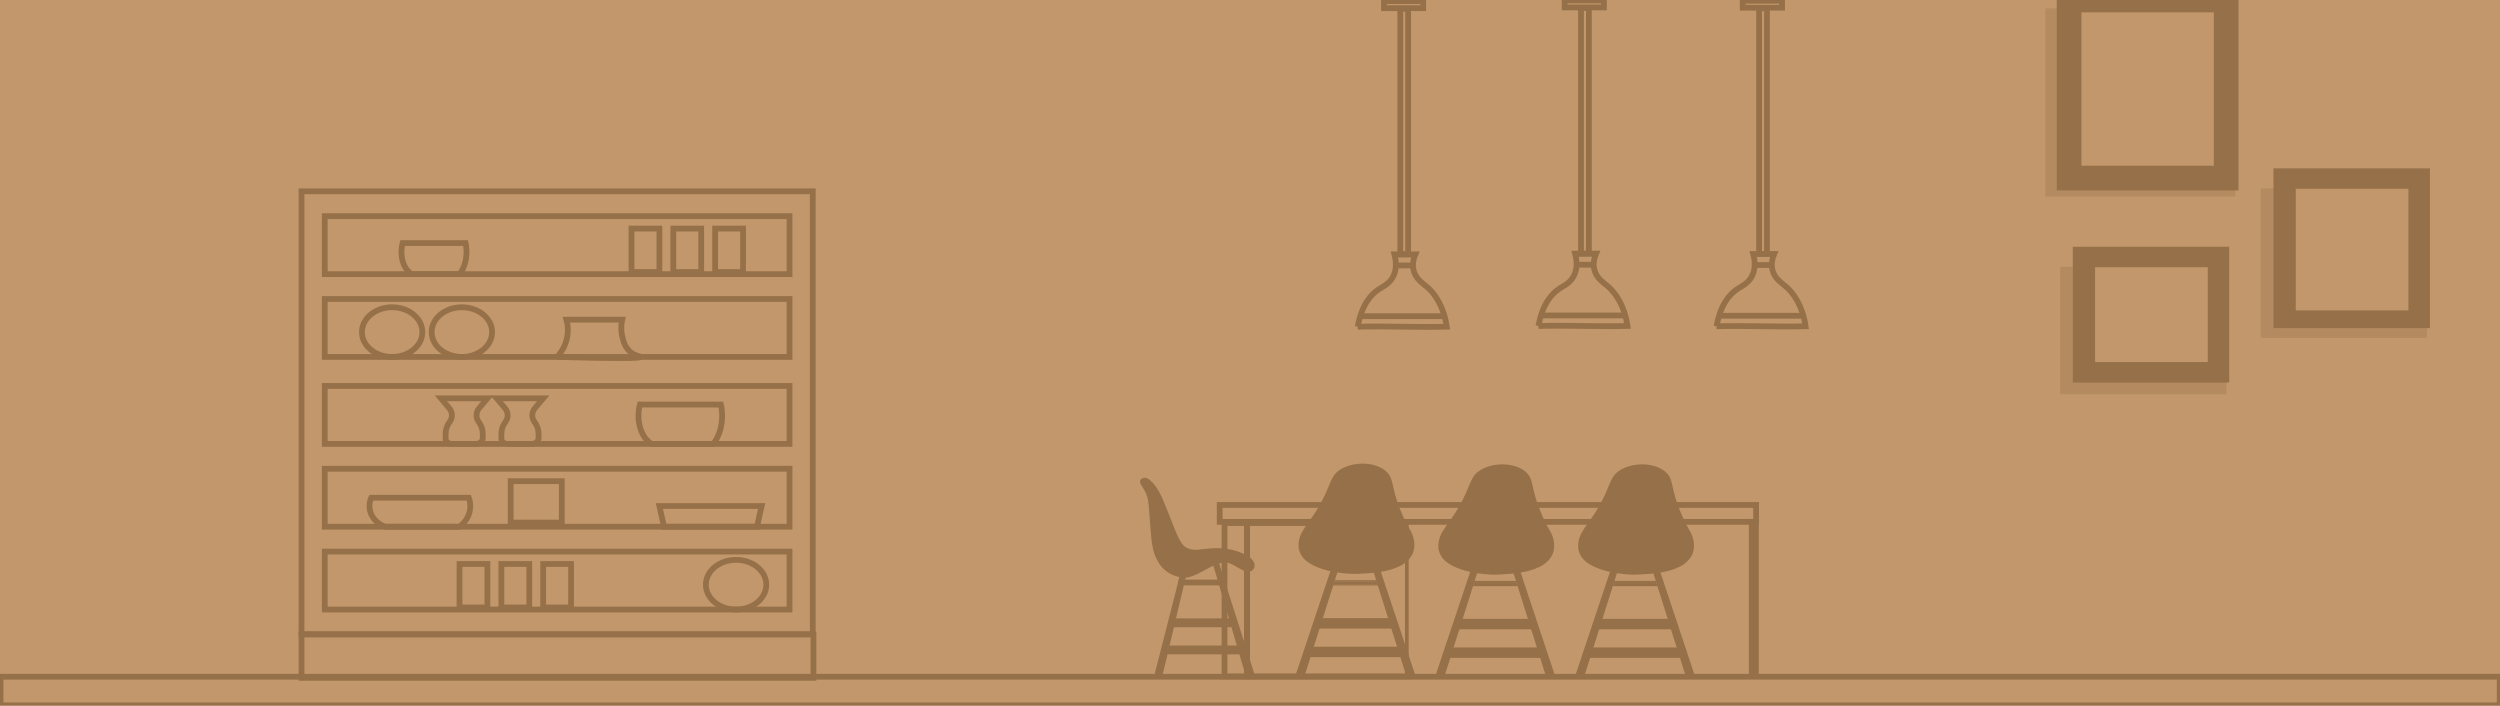
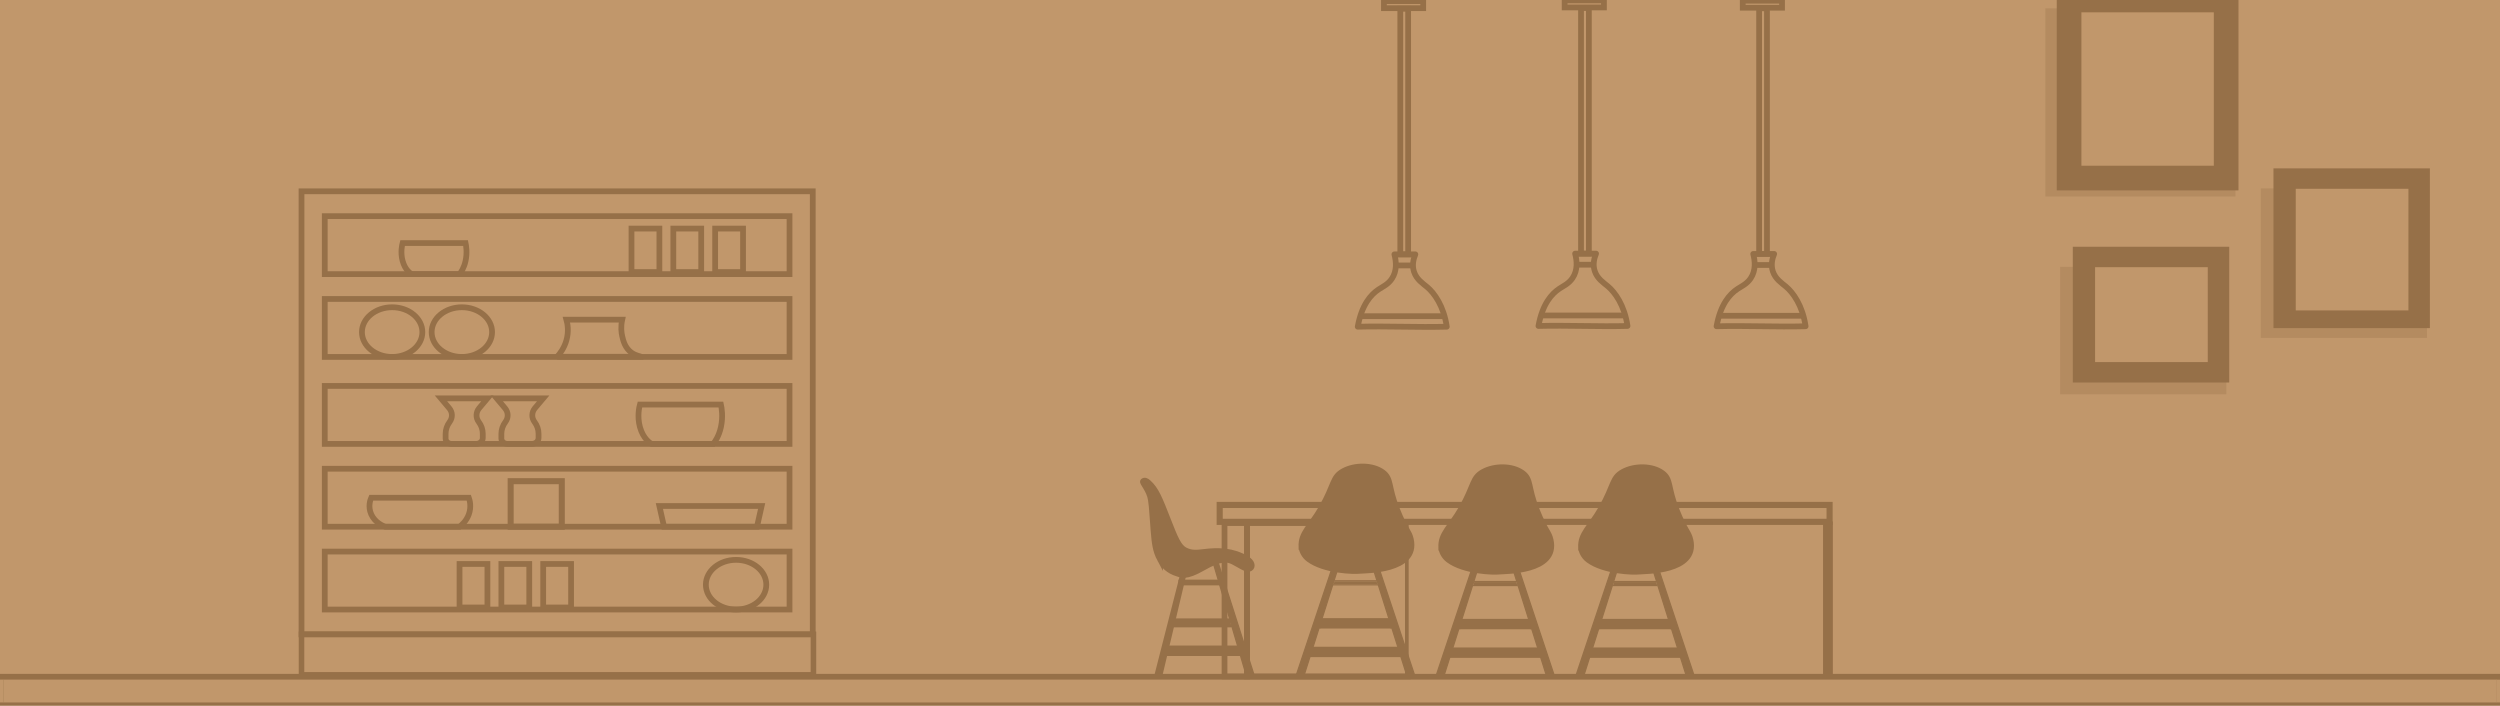
- <svg xmlns="http://www.w3.org/2000/svg" width="3040" height="858" viewBox="0 0 3040 858" fill="none">
-   <g clip-path="url(#clip0_499_16164)">
-     <rect width="3040" height="858" fill="#C1976B" />
-     <path d="M1711.97 636.043H1516.39V822.504H1711.97V636.043Z" stroke="#967048" stroke-width="7" stroke-miterlimit="10" />
-     <path d="M2131.14 635.303H1712.95V822.504H2131.14V635.303Z" fill="#C1976B" />
-     <path d="M1516.39 636.043H1489.01V822.504H1516.39V636.043Z" stroke="#967048" stroke-width="7" stroke-miterlimit="10" />
-     <path d="M1483.14 614.018V634.572H2135.41V614.018H1483.14Z" stroke="#967048" stroke-width="7" stroke-miterlimit="10" />
-     <path d="M2130.15 821.613H2135.15V634.51H2130.15V821.613Z" stroke="#967048" stroke-width="7" stroke-miterlimit="10" />
-     <path d="M1922.6 665.944C1921.59 649.176 1933.79 641.211 1946.49 619.124C1963.21 590.042 1959.78 581.222 1973.56 573.72C1987.57 566.093 2008.97 566.138 2021.33 575.137C2032.36 583.173 2027.49 592.003 2038.85 620.54C2049.18 646.485 2053.3 646.583 2055.57 656.722C2064.33 695.738 1999.04 694.321 1993.47 695.034C1986.61 695.907 1950.47 695.034 1931.37 680.85C1925.5 676.493 1922.85 669.944 1922.61 665.953L1922.6 665.944Z" fill="#967048" stroke="#967048" stroke-width="7" stroke-miterlimit="10" />
-     <path d="M1959.43 692.904L1916.23 822.014H1925.79L1966.44 693.492L1959.43 692.904Z" fill="#967048" />
-     <path d="M1959.32 692.182L1958.86 692.146L1915.17 822.718H1926.38L1934.46 797.191L1936.7 790.09L1945.68 761.713L1947.48 756.038L1961.17 712.763L1961.61 711.347L1962.74 707.801L1963.18 706.384L1967.2 693.688L1967.22 693.617L1967.46 692.868L1959.32 692.182ZM1917.29 821.31L1960 693.661L1965.42 694.116L1925.19 821.31H1917.29Z" fill="#967048" />
-     <path d="M2017.2 692.904L2060.4 822.727H2050.84L2010.19 693.492L2017.2 692.904Z" fill="#967048" />
-     <path d="M2018.01 692.859L2017.96 692.708L2017.77 692.146L2009.16 692.868L2009.51 693.982L2013.41 706.384L2013.86 707.801L2014.97 711.347L2015.42 712.763L2029.04 756.038L2030.82 761.713L2041.99 797.191L2050.08 822.914L2050.24 823.43H2061.46L2018.01 692.859ZM2016.62 693.661L2059.33 822.023H2051.44L2011.2 694.116L2016.62 693.661Z" fill="#967048" />
-     <path d="M2014.96 706.385H1962.41V707.801H2014.96V706.385Z" fill="#967048" />
-     <path d="M2030.09 756.039H2029.86H2029.04" stroke="#967048" stroke-width="7" stroke-miterlimit="10" />
-     <path d="M1947.48 756.039H1946.65H1946.49" stroke="#967048" stroke-width="7" stroke-miterlimit="10" />
-     <path d="M2014.97 711.347H1961.61L1962.74 707.801H2013.86L2014.97 711.347Z" fill="#967048" />
-     <path d="M2015.76 711.348H1960.82V712.764H2015.76V711.348Z" fill="#967048" />
-     <path d="M2030.82 761.715H1945.68L1947.48 756.039H2029.04L2030.82 761.715Z" fill="#967048" stroke="#967048" stroke-width="7" stroke-miterlimit="10" />
-     <path d="M2042.14 796.461H1935.14L1937.4 790.785H2039.91L2042.14 796.461Z" fill="#967048" stroke="#967048" stroke-width="7" stroke-miterlimit="10" />
-     <path d="M2031.68 761.713H2031.64H2030.82" stroke="#967048" stroke-width="7" stroke-miterlimit="10" />
-     <path d="M1945.68 761.713H1944.89" stroke="#967048" stroke-width="7" stroke-miterlimit="10" />
-     <path d="M1752.6 665.944C1751.59 649.176 1763.79 641.211 1776.49 619.124C1793.21 590.042 1789.78 581.222 1803.56 573.72C1817.57 566.093 1838.97 566.138 1851.33 575.137C1862.36 583.173 1857.49 592.003 1868.85 620.54C1879.18 646.485 1883.3 646.583 1885.57 656.722C1894.33 695.738 1829.04 694.321 1823.47 695.034C1816.61 695.907 1780.47 695.034 1761.37 680.85C1755.5 676.493 1752.85 669.944 1752.61 665.953L1752.6 665.944Z" fill="#967048" stroke="#967048" stroke-width="7" stroke-miterlimit="10" />
-     <path d="M1789.43 692.904L1746.23 822.014H1755.79L1796.44 693.492L1789.43 692.904Z" fill="#967048" />
-     <path d="M1789.32 692.182L1788.86 692.146L1745.17 822.718H1756.38L1764.46 797.191L1766.7 790.09L1775.68 761.713L1777.48 756.038L1791.17 712.763L1791.61 711.347L1792.74 707.801L1793.18 706.384L1797.2 693.688L1797.22 693.617L1797.46 692.868L1789.32 692.182ZM1747.29 821.31L1790 693.661L1795.42 694.116L1755.19 821.31H1747.29Z" fill="#967048" />
-     <path d="M1847.2 692.904L1890.4 822.727H1880.84L1840.19 693.492L1847.2 692.904Z" fill="#967048" />
-     <path d="M1848.01 692.859L1847.96 692.708L1847.77 692.146L1839.16 692.868L1839.51 693.982L1843.41 706.384L1843.86 707.801L1844.97 711.347L1845.42 712.763L1859.04 756.038L1860.82 761.713L1871.99 797.191L1880.08 822.914L1880.24 823.43H1891.46L1848.01 692.859ZM1846.62 693.661L1889.33 822.023H1881.44L1841.2 694.116L1846.62 693.661Z" fill="#967048" />
-     <path d="M1844.96 706.385H1792.41V707.801H1844.96V706.385Z" fill="#967048" />
-     <path d="M1860.09 756.039H1859.86H1859.04" stroke="#967048" stroke-width="7" stroke-miterlimit="10" />
-     <path d="M1777.48 756.039H1776.65H1776.49" stroke="#967048" stroke-width="7" stroke-miterlimit="10" />
-     <path d="M1844.97 711.347H1791.61L1792.74 707.801H1843.86L1844.97 711.347Z" fill="#967048" />
-     <path d="M1845.76 711.348H1790.82V712.764H1845.76V711.348Z" fill="#967048" />
-     <path d="M1860.82 761.715H1775.68L1777.48 756.039H1859.04L1860.82 761.715Z" fill="#967048" stroke="#967048" stroke-width="7" stroke-miterlimit="10" />
-     <path d="M1872.14 796.461H1765.14L1767.4 790.785H1869.91L1872.14 796.461Z" fill="#967048" stroke="#967048" stroke-width="7" stroke-miterlimit="10" />
-     <path d="M1861.68 761.713H1861.64H1860.82" stroke="#967048" stroke-width="7" stroke-miterlimit="10" />
-     <path d="M1775.68 761.713H1774.89" stroke="#967048" stroke-width="7" stroke-miterlimit="10" />
-     <path d="M1582.6 665.053C1581.59 648.285 1593.79 640.32 1606.49 618.233C1623.21 589.152 1619.78 580.331 1633.56 572.829C1647.57 565.203 1668.97 565.247 1681.33 574.246C1692.36 582.282 1687.49 591.112 1698.85 619.65C1709.18 645.594 1713.3 645.692 1715.57 655.832C1724.33 694.847 1659.04 693.43 1653.47 694.143C1646.61 695.016 1610.47 694.143 1591.37 679.959C1585.5 675.602 1582.85 669.054 1582.61 665.062L1582.6 665.053Z" fill="#967048" stroke="#967048" stroke-width="7" stroke-miterlimit="10" />
-     <path d="M1619.43 692.014L1576.23 821.123H1585.79L1626.44 692.602L1619.43 692.014Z" fill="#967048" />
-     <path d="M1619.32 691.292L1618.86 691.256L1575.17 821.827H1586.38L1594.46 796.301L1596.7 789.2L1605.68 760.822L1607.48 755.147L1621.17 711.873L1621.61 710.456L1622.74 706.91L1623.18 705.494L1627.2 692.797L1627.22 692.726L1627.46 691.978L1619.32 691.292ZM1577.29 820.419L1620 692.771L1625.42 693.225L1585.19 820.419H1577.29Z" fill="#967048" />
-     <path d="M1677.2 692.014L1720.4 821.836H1710.84L1670.19 692.602L1677.2 692.014Z" fill="#967048" />
-     <path d="M1678.01 691.969L1677.96 691.817L1677.77 691.256L1669.16 691.978L1669.51 693.091L1673.41 705.494L1673.86 706.91L1674.97 710.456L1675.42 711.873L1689.04 755.147L1690.82 760.822L1701.99 796.301L1710.08 822.023L1710.24 822.54H1721.46L1678.01 691.969ZM1676.62 692.771L1719.33 821.132H1711.44L1671.2 693.225L1676.62 692.771Z" fill="#967048" />
-     <path d="M1674.96 705.494H1622.41V706.911H1674.96V705.494Z" fill="#967048" />
-     <path d="M1690.09 755.148H1689.86H1689.04" stroke="#967048" stroke-width="7" stroke-miterlimit="10" />
-     <path d="M1436.92 691.043L1402.94 824.046L1413.1 823.303L1444.42 691.089L1436.92 691.043Z" fill="#967048" />
-     <path d="M1607.48 755.148H1606.65H1606.49" stroke="#967048" stroke-width="7" stroke-miterlimit="10" />
-     <path d="M1674.97 710.456H1621.61L1622.74 706.91H1673.86L1674.97 710.456Z" fill="#967048" />
-     <path d="M1675.76 710.457H1620.82V711.874H1675.76V710.457Z" fill="#967048" />
-     <path d="M1690.82 760.824H1605.68L1607.48 755.148H1689.04L1690.82 760.824Z" fill="#967048" stroke="#967048" stroke-width="7" stroke-miterlimit="10" />
-     <path d="M1702.14 795.57H1595.14L1597.4 789.895H1699.91L1702.14 795.57Z" fill="#967048" stroke="#967048" stroke-width="7" stroke-miterlimit="10" />
-     <path d="M1691.68 760.822H1691.64H1690.82" stroke="#967048" stroke-width="7" stroke-miterlimit="10" />
-     <path d="M1605.68 760.822H1604.89" stroke="#967048" stroke-width="7" stroke-miterlimit="10" />
-     <path d="M3039.64 822.904H0.64V857.696H3039.64V822.904Z" stroke="#967048" stroke-width="7" stroke-miterlimit="10" />
-     <path d="M1712.31 10.637H1702.76V309.297H1712.31V10.637Z" stroke="#967048" stroke-width="7" stroke-miterlimit="10" />
-     <path d="M1651.01 397.264C1655.9 370.41 1667.04 358.115 1676.49 351.86C1681.68 348.43 1687.81 345.855 1692.41 339.093C1699.12 329.221 1697.75 317.522 1695.59 309.299H1721.07C1718.88 314.582 1716.76 322.405 1719.48 330.584C1722.58 339.895 1730.32 344.777 1735.4 349.027C1744.05 356.262 1755.6 372.094 1759.29 397.264C1723.73 398.208 1686.57 396.319 1651 397.264H1651.01Z" stroke="#967048" stroke-width="7" stroke-miterlimit="10" />
-     <path d="M1654.2 384.496H1756.11" stroke="#967048" stroke-width="7" stroke-miterlimit="10" />
-     <path d="M1697.99 322.779H1718.69" stroke="#967048" stroke-width="7" stroke-miterlimit="10" />
-     <path d="M1730.63 1.416H1682.86V9.925H1730.63V1.416Z" stroke="#967048" stroke-width="7" stroke-miterlimit="10" />
-     <path d="M1932.07 9.746H1922.52V308.407H1932.07V9.746Z" stroke="#967048" stroke-width="7" stroke-miterlimit="10" />
-     <path d="M1870.77 396.373C1875.66 369.52 1886.8 357.224 1896.25 350.97C1901.44 347.539 1907.57 344.965 1912.17 338.202C1918.88 328.33 1917.51 316.632 1915.35 308.408H1940.83C1938.64 313.692 1936.52 321.514 1939.24 329.693C1942.34 339.004 1950.08 343.886 1955.16 348.136C1963.81 355.371 1975.36 371.203 1979.05 396.373C1943.49 397.318 1906.33 395.429 1870.76 396.373H1870.77Z" stroke="#967048" stroke-width="7" stroke-miterlimit="10" />
-     <path d="M1873.95 383.605H1975.87" stroke="#967048" stroke-width="7" stroke-miterlimit="10" />
-     <path d="M1917.74 321.889H1938.44" stroke="#967048" stroke-width="7" stroke-miterlimit="10" />
-     <path d="M1950.38 0.525H1902.61V9.034H1950.38V0.525Z" stroke="#967048" stroke-width="7" stroke-miterlimit="10" />
-     <path d="M2148.64 10.111H2139.09V308.772H2148.64V10.111Z" stroke="#967048" stroke-width="7" stroke-miterlimit="10" />
-     <path d="M2087.34 396.738C2092.23 369.885 2103.37 357.589 2112.82 351.335C2118.01 347.905 2124.14 345.33 2128.74 338.567C2135.45 328.695 2134.08 316.997 2131.92 308.773H2157.4C2155.21 314.057 2153.09 321.88 2155.81 330.059C2158.91 339.369 2166.65 344.252 2171.73 348.502C2180.38 355.736 2191.93 371.569 2195.62 396.738C2160.06 397.683 2122.9 395.794 2087.33 396.738H2087.34Z" stroke="#967048" stroke-width="7" stroke-miterlimit="10" />
-     <path d="M2090.52 383.971H2192.44" stroke="#967048" stroke-width="7" stroke-miterlimit="10" />
-     <path d="M2134.31 322.254H2155.01" stroke="#967048" stroke-width="7" stroke-miterlimit="10" />
-     <path d="M2166.95 0.891H2119.18V9.399H2166.95V0.891Z" stroke="#967048" stroke-width="7" stroke-miterlimit="10" />
-     <path d="M1480.7 682.443L1525.34 822.191H1515.79L1475.13 683.78L1480.7 682.443Z" fill="#967048" />
-     <path d="M1481.49 682.248L1481.27 681.553L1474.13 683.263L1495.14 754.808L1495.56 756.225L1496.81 760.483L1497.23 761.9L1505.1 788.7L1505.6 790.429L1507.18 795.792L1507.69 797.53L1515.15 822.931H1526.42L1481.49 682.248ZM1480.13 683.335L1524.25 821.47H1516.42L1476.13 684.297L1480.13 683.335Z" fill="#967048" />
-     <path d="M1496.63 754.809H1424.97V756.225H1496.63V754.809Z" fill="#967048" />
-     <path d="M1511 795.633H1418L1418.92 784.941H1509.32L1511 795.633Z" fill="#967048" />
-     <path d="M1433 708.318H1458.48H1483.96" stroke="#967048" stroke-width="7" stroke-miterlimit="10" />
-     <path d="M1497 762.668H1425L1425.69 751.977H1495.74L1497 762.668Z" fill="#967048" />
-     <path d="M1498.22 759.203H1424.97V761.903H1498.22V759.203Z" fill="#967048" />
-     <path d="M1410.64 680.315C1404.85 669.508 1403.97 660.188 1402.68 644.846C1400.65 620.718 1401.09 619.311 1399.5 607.96C1397.78 595.682 1388.35 586.675 1389.95 585.258C1391.7 583.699 1393.86 584.483 1396.32 586.675C1405.87 595.183 1410.17 606.454 1420.21 632.078C1428.78 653.942 1433.06 664.875 1440.91 668.964C1456.14 676.894 1467.98 666.131 1496.64 671.797C1499.86 672.439 1521.67 678.417 1522.12 687.407C1522.23 689.652 1521.02 691.033 1518.94 691.666C1515.34 692.762 1506.38 686.454 1499.83 683.157C1491.92 679.175 1483.44 678.622 1463.2 690.249C1441.13 702.937 1436.28 698.838 1431.35 697.341C1421.24 694.277 1414.65 687.781 1410.65 680.315H1410.64Z" fill="#967048" stroke="#967048" stroke-width="7" stroke-miterlimit="10" />
-     <path d="M989.14 771.273H366.64V824.286H989.14V771.273Z" stroke="#967048" stroke-width="7" stroke-miterlimit="10" />
-     <path d="M988.31 232.631H366.64V771.416H988.31V232.631Z" stroke="#967048" stroke-width="7" stroke-miterlimit="10" />
-     <path d="M960.06 262.844H394.9V333.337H960.06V262.844Z" stroke="#967048" stroke-width="7" stroke-miterlimit="10" />
-     <path d="M960.06 363.549H394.9V434.042H960.06V363.549Z" stroke="#967048" stroke-width="7" stroke-miterlimit="10" />
-     <path d="M960.06 469.289H394.9V539.782H960.06V469.289Z" stroke="#967048" stroke-width="7" stroke-miterlimit="10" />
-     <path d="M960.06 569.994H394.9V640.487H960.06V569.994Z" stroke="#967048" stroke-width="7" stroke-miterlimit="10" />
-     <path d="M960.06 670.701H394.9V741.194H960.06V670.701Z" stroke="#967048" stroke-width="7" stroke-miterlimit="10" />
-     <path d="M468.37 640.497C466.55 639.837 456.14 635.917 451.42 625.395C447.05 615.656 450.6 607.094 451.42 605.25H570.1C571.1 608.065 573.47 616.013 570.1 625.395C567.15 633.609 561.39 638.536 558.8 640.497H468.37Z" stroke="#967048" stroke-width="7" stroke-miterlimit="10" />
-     <path d="M792.23 539.783C790.72 538.892 782.08 533.564 778.16 519.282C774.53 506.069 777.48 494.442 778.16 491.947H876.66C877.49 495.77 879.45 506.55 876.66 519.282C874.21 530.428 869.43 537.11 867.28 539.783H792.23Z" stroke="#967048" stroke-width="7" stroke-miterlimit="10" />
-     <path d="M500.48 333.336C499.3 332.633 492.59 328.427 489.54 317.148C486.72 306.714 489.01 297.537 489.54 295.568H566.15C566.8 298.589 568.32 307.097 566.15 317.148C564.25 325.95 560.52 331.225 558.85 333.336H500.48Z" stroke="#967048" stroke-width="7" stroke-miterlimit="10" />
-     <path d="M677.48 434.042C680.74 430.46 686.04 423.662 688.78 413.897C691.93 402.671 690.06 393.325 688.78 388.719H756.6C754.64 397.566 755.64 404.676 756.6 408.863C757.86 414.334 759.91 423.244 767.9 429.008C773.71 433.196 779.26 433.267 779.2 434.042C779.09 435.619 756.41 436.287 677.47 434.042H677.48Z" stroke="#967048" stroke-width="7" stroke-miterlimit="10" />
-     <path d="M801.82 277.945H767.91V330.815H801.82V277.945Z" stroke="#967048" stroke-width="7" stroke-miterlimit="10" />
-     <path d="M852.68 277.945H818.77V330.815H852.68V277.945Z" stroke="#967048" stroke-width="7" stroke-miterlimit="10" />
-     <path d="M903.54 277.945H869.63V330.815H903.54V277.945Z" stroke="#967048" stroke-width="7" stroke-miterlimit="10" />
-     <path d="M592.71 685.812H558.8V738.682H592.71V685.812Z" stroke="#967048" stroke-width="7" stroke-miterlimit="10" />
-     <path d="M643.57 685.812H609.66V738.682H643.57V685.812Z" stroke="#967048" stroke-width="7" stroke-miterlimit="10" />
-     <path d="M694.43 685.812H660.52V738.682H694.43V685.812Z" stroke="#967048" stroke-width="7" stroke-miterlimit="10" />
-     <path d="M683.13 585.105H620.96V635.463H683.13V585.105Z" stroke="#967048" stroke-width="7" stroke-miterlimit="10" />
-     <path d="M807.47 640.497L801.81 615.318H926.15L920.5 640.497H807.47Z" stroke="#967048" stroke-width="7" stroke-miterlimit="10" />
-     <path d="M541.84 533.198V527.585C541.84 522.399 543.56 517.339 546.79 513.026C550.6 507.939 550.39 501.257 546.27 496.365L536.19 484.391H592.71L582.76 496.205C578.56 501.194 578.35 508.001 582.23 513.187C585.38 517.392 587.05 522.328 587.05 527.389V532.574C587.05 536.557 583.43 539.782 578.96 539.782H549.23C545.15 539.782 541.84 536.833 541.84 533.198Z" stroke="#967048" stroke-width="7" stroke-miterlimit="10" />
-     <path d="M609.66 533.198V527.585C609.66 522.399 611.38 517.339 614.61 513.026C618.42 507.939 618.21 501.257 614.09 496.365L604.01 484.391H660.53L650.58 496.205C646.38 501.194 646.17 508.001 650.05 513.187C653.2 517.392 654.87 522.328 654.87 527.389V532.574C654.87 536.557 651.25 539.782 646.78 539.782H617.05C612.97 539.782 609.66 536.833 609.66 533.198Z" stroke="#967048" stroke-width="7" stroke-miterlimit="10" />
-     <path d="M476.85 434.042C497.141 434.042 513.59 420.516 513.59 403.83C513.59 387.144 497.141 373.617 476.85 373.617C456.559 373.617 440.11 387.144 440.11 403.83C440.11 420.516 456.559 434.042 476.85 434.042Z" stroke="#967048" stroke-width="7" stroke-miterlimit="10" />
-     <path d="M561.62 434.042C581.911 434.042 598.36 420.516 598.36 403.83C598.36 387.144 581.911 373.617 561.62 373.617C541.329 373.617 524.88 387.144 524.88 403.83C524.88 420.516 541.329 434.042 561.62 434.042Z" stroke="#967048" stroke-width="7" stroke-miterlimit="10" />
-     <path d="M895.07 741.203C915.361 741.203 931.81 727.676 931.81 710.99C931.81 694.304 915.361 680.777 895.07 680.777C874.779 680.777 858.33 694.304 858.33 710.99C858.33 727.676 874.779 741.203 895.07 741.203Z" stroke="#967048" stroke-width="7" stroke-miterlimit="10" />
-     <path opacity="0.32" d="M2951.25 229.121H2749.14V410.878H2951.25V229.121Z" fill="#967048" />
-     <path d="M2951.25 208.229H2768.03V395.483H2951.25V208.229Z" fill="#967048" stroke="#967048" stroke-width="7" stroke-miterlimit="10" />
-     <path d="M2928.64 229.566H2791.64V377.467H2928.64V229.566Z" fill="#C1976B" />
-     <path opacity="0.32" d="M2707.25 324.455H2505.14V479.483H2707.25V324.455Z" fill="#967048" />
-     <path d="M2707.25 303.561H2524.03V461.654H2707.25V303.561Z" fill="#967048" stroke="#967048" stroke-width="7" stroke-miterlimit="10" />
-     <path d="M2684.64 324.9H2547.64V440.28H2684.64V324.9Z" fill="#C1976B" />
-     <path opacity="0.32" d="M2718.25 10.148H2487.14V238.922H2718.25V10.148Z" fill="#967048" />
-     <path d="M2707 0H2516V216.505H2707V0Z" fill="#C1976B" stroke="#967048" stroke-width="30" stroke-miterlimit="10" />
-   </g>
+ <svg xmlns="http://www.w3.org/2000/svg" id="Livello_2" data-name="Livello 2" width="3040" height="858" viewBox="0 0 3040 858">
  <defs>
-     <clipPath id="clip0_499_16164">
-       <rect width="3040" height="858" fill="white" />
+     <style>
+       .cls-1 {
+         stroke-width: 30px;
+       }
+ 
+       .cls-1, .cls-2, .cls-3, .cls-4, .cls-5, .cls-6, .cls-7, .cls-8 {
+         stroke-miterlimit: 10;
+       }
+ 
+       .cls-1, .cls-2, .cls-3, .cls-4, .cls-5, .cls-6, .cls-7, .cls-8, .cls-9 {
+         stroke: #967048;
+       }
+ 
+       .cls-1, .cls-10 {
+         fill: #c1976b;
+       }
+ 
+       .cls-2 {
+         stroke-width: 6.98px;
+       }
+ 
+       .cls-2, .cls-3, .cls-4, .cls-11, .cls-6, .cls-7, .cls-8, .cls-9 {
+         fill: none;
+       }
+ 
+       .cls-3 {
+         stroke-width: 6.75px;
+       }
+ 
+       .cls-4 {
+         stroke-width: 7.34px;
+       }
+ 
+       .cls-11, .cls-12, .cls-10, .cls-13 {
+         stroke-width: 0px;
+       }
+ 
+       .cls-5, .cls-12, .cls-13 {
+         fill: #967048;
+       }
+ 
+       .cls-5, .cls-8, .cls-9 {
+         stroke-width: 7px;
+       }
+ 
+       .cls-6 {
+         stroke-width: 6.93px;
+       }
+ 
+       .cls-14 {
+         clip-path: url(#clippath);
+       }
+ 
+       .cls-13 {
+         isolation: isolate;
+         opacity: .32;
+       }
+ 
+       .cls-7 {
+         stroke-width: 7.46px;
+       }
+ 
+       .cls-9 {
+         stroke-linecap: round;
+         stroke-linejoin: round;
+       }
+     </style>
+     <clipPath id="clippath">
+       <rect class="cls-11" width="3040" height="858" />
    </clipPath>
  </defs>
+   <g class="cls-14">
+     <rect class="cls-10" x="0" y="0" width="3040" height="858" />
+     <path class="cls-8" d="M1711.97,636.04h-195.58v186.46h195.58v-186.46Z" />
+     <path class="cls-10" d="M2131.14,635.3h-418.19v187.2h418.19v-187.2Z" />
+     <path class="cls-8" d="M1516.39,636.04h-27.38v186.46h27.38v-186.46Z" />
+     <path class="cls-7" d="M1483.14,614.02v20.55h741.64v-20.55h-741.64Z" />
+     <path class="cls-6" d="M2220.28,820.94h5v-183.41h-5v183.41Z" />
+     <path class="cls-5" d="M1922.6,665.94c-1.01-16.77,11.19-24.73,23.89-46.82,16.72-29.08,13.29-37.9,27.07-45.4,14.01-7.63,35.41-7.58,47.77,1.42,11.03,8.04,6.16,16.87,17.52,45.4,10.33,25.95,14.45,26.04,16.72,36.18,8.76,39.02-56.53,37.6-62.1,38.31-6.86.87-43,0-62.1-14.18-5.87-4.36-8.52-10.91-8.76-14.9h-.01Z" />
+     <path class="cls-12" d="M1959.43,692.9l-43.2,129.11h9.56l40.65-128.52-7.01-.59Z" />
+     <path class="cls-12" d="M1959.32,692.18l-.46-.04-43.69,130.57h11.21l8.08-25.53,2.24-7.1,8.98-28.38,1.8-5.67,13.69-43.28.44-1.42,1.13-3.55.44-1.42,4.02-12.7.02-.07.24-.75-8.14-.69ZM1917.29,821.31l42.71-127.65,5.42.46-40.23,127.19h-7.9Z" />
+     <path class="cls-12" d="M2017.2,692.9l43.2,129.82h-9.56l-40.65-129.23,7.01-.59Z" />
+     <path class="cls-12" d="M2018.01,692.86l-.05-.15-.19-.56-8.61.72.35,1.11,3.9,12.4.45,1.42,1.11,3.55.45,1.42,13.62,43.28,1.78,5.67,11.17,35.48,8.09,25.72.16.52h11.22l-43.45-130.57ZM2016.62,693.66l42.71,128.36h-7.89l-40.24-127.91,5.42-.46Z" />
+     <path class="cls-12" d="M2014.96,706.39h-52.55v1.42h52.55v-1.42Z" />
+     <path class="cls-8" d="M2030.09,756.04h-1.05" />
+     <path class="cls-8" d="M1947.48,756.04h-.99" />
+     <path class="cls-12" d="M2014.97,711.35h-53.36l1.13-3.55h51.12l1.11,3.55Z" />
+     <path class="cls-12" d="M2015.76,711.35h-54.94v1.42h54.94v-1.42Z" />
+     <path class="cls-5" d="M2030.82,761.72h-85.14l1.8-5.68h81.56l1.78,5.68Z" />
+     <path class="cls-5" d="M2042.14,796.46h-107l2.26-5.68h102.51l2.23,5.68Z" />
+     <path class="cls-8" d="M2031.68,761.71h-.86" />
+     <path class="cls-8" d="M1945.68,761.71h-.79" />
+     <path class="cls-5" d="M1752.6,665.94c-1.01-16.77,11.19-24.73,23.89-46.82,16.72-29.08,13.29-37.9,27.07-45.4,14.01-7.63,35.41-7.58,47.77,1.42,11.03,8.04,6.16,16.87,17.52,45.4,10.33,25.95,14.45,26.04,16.72,36.18,8.76,39.02-56.53,37.6-62.1,38.31-6.86.87-43,0-62.1-14.18-5.87-4.36-8.52-10.91-8.76-14.9h-.01Z" />
+     <path class="cls-12" d="M1789.43,692.9l-43.2,129.11h9.56l40.65-128.52-7.01-.59Z" />
+     <path class="cls-12" d="M1789.32,692.18l-.46-.04-43.69,130.57h11.21l8.08-25.53,2.24-7.1,8.98-28.38,1.8-5.67,13.69-43.28.44-1.42,1.13-3.55.44-1.42,4.02-12.7.02-.07.24-.75-8.14-.69ZM1747.29,821.31l42.71-127.65,5.42.46-40.23,127.19h-7.9Z" />
+     <path class="cls-12" d="M1847.2,692.9l43.2,129.82h-9.56l-40.65-129.23,7.01-.59Z" />
+     <path class="cls-12" d="M1848.01,692.86l-.05-.15-.19-.56-8.61.72.35,1.11,3.9,12.4.45,1.42,1.11,3.55.45,1.42,13.62,43.28,1.78,5.67,11.17,35.48,8.09,25.72.16.52h11.22l-43.45-130.57ZM1846.62,693.66l42.71,128.36h-7.89l-40.24-127.91,5.42-.46Z" />
+     <path class="cls-12" d="M1844.96,706.39h-52.55v1.42h52.55v-1.42Z" />
+     <path class="cls-8" d="M1860.09,756.04h-1.05" />
+     <path class="cls-8" d="M1777.48,756.04h-.99" />
+     <path class="cls-12" d="M1844.97,711.35h-53.36l1.13-3.55h51.12l1.11,3.55Z" />
+     <path class="cls-12" d="M1845.76,711.35h-54.94v1.42h54.94v-1.42Z" />
+     <path class="cls-5" d="M1860.82,761.72h-85.14l1.8-5.68h81.56l1.78,5.68Z" />
+     <path class="cls-5" d="M1872.14,796.46h-107l2.26-5.68h102.51l2.23,5.68Z" />
+     <path class="cls-8" d="M1861.68,761.71h-.86" />
+     <path class="cls-8" d="M1775.68,761.71h-.79" />
+     <path class="cls-5" d="M1582.6,665.05c-1.01-16.77,11.19-24.73,23.89-46.82,16.72-29.08,13.29-37.9,27.07-45.4,14.01-7.63,35.41-7.58,47.77,1.42,11.03,8.04,6.16,16.87,17.52,45.4,10.33,25.94,14.45,26.04,16.72,36.18,8.76,39.02-56.53,37.6-62.1,38.31-6.86.87-43,0-62.1-14.18-5.87-4.36-8.52-10.9-8.76-14.9h-.01Z" />
+     <path class="cls-12" d="M1619.43,692.01l-43.2,129.11h9.56l40.65-128.52-7.01-.59Z" />
+     <path class="cls-12" d="M1619.32,691.29l-.46-.04-43.69,130.57h11.21l8.08-25.53,2.24-7.1,8.98-28.38,1.8-5.68,13.69-43.27.44-1.42,1.13-3.55.44-1.42,4.02-12.7.02-.07.24-.75-8.14-.69ZM1577.29,820.42l42.71-127.65,5.42.45-40.23,127.19h-7.9Z" />
+     <path class="cls-12" d="M1677.2,692.01l43.2,129.82h-9.56l-40.65-129.23,7.01-.59Z" />
+     <path class="cls-12" d="M1678.01,691.97l-.05-.15-.19-.56-8.61.72.35,1.11,3.9,12.4.45,1.42,1.11,3.55.45,1.42,13.62,43.27,1.78,5.68,11.17,35.48,8.09,25.72.16.52h11.22l-43.45-130.57ZM1676.62,692.77l42.71,128.36h-7.89l-40.24-127.91,5.42-.45Z" />
+     <path class="cls-12" d="M1674.96,705.49h-52.55v1.42h52.55v-1.42Z" />
+     <path class="cls-8" d="M1690.09,755.15h-1.05" />
+     <path class="cls-12" d="M1436.92,691.04l-33.98,133,10.16-.74,31.32-132.21-7.5-.05Z" />
+     <path class="cls-8" d="M1607.48,755.15h-.99" />
+     <path class="cls-12" d="M1674.97,710.46h-53.36l1.13-3.55h51.12l1.11,3.55Z" />
+     <path class="cls-12" d="M1675.76,710.46h-54.94v1.42h54.94v-1.42Z" />
+     <path class="cls-5" d="M1690.82,760.82h-85.14l1.8-5.68h81.56l1.78,5.68Z" />
+     <path class="cls-5" d="M1702.14,795.57h-107l2.26-5.67h102.51l2.23,5.67Z" />
+     <path class="cls-8" d="M1691.68,760.82h-.86" />
+     <path class="cls-8" d="M1605.68,760.82h-.79" />
+     <path class="cls-8" d="M1712.31,10.64h-9.55v298.66h9.55V10.64Z" />
+     <path class="cls-9" d="M1651.01,397.26c4.89-26.85,16.03-39.15,25.48-45.4,5.19-3.43,11.32-6,15.92-12.77,6.71-9.87,5.34-21.57,3.18-29.79h25.48c-2.19,5.28-4.31,13.11-1.59,21.29,3.1,9.31,10.84,14.19,15.92,18.44,8.65,7.23,20.2,23.07,23.89,48.24-35.56.94-72.72-.95-108.29,0h.01Z" />
+     <path class="cls-8" d="M1654.2,384.5h101.91" />
+     <path class="cls-8" d="M1697.99,322.78h20.7" />
+     <path class="cls-8" d="M1730.63,1.42h-47.77v8.51h47.77V1.42Z" />
+     <path class="cls-8" d="M1932.07,9.75h-9.55v298.66h9.55V9.75Z" />
+     <path class="cls-9" d="M1870.77,396.37c4.89-26.85,16.03-39.15,25.48-45.4,5.19-3.43,11.32-6.01,15.92-12.77,6.71-9.87,5.34-21.57,3.18-29.79h25.48c-2.19,5.28-4.31,13.11-1.59,21.29,3.1,9.31,10.84,14.19,15.92,18.44,8.65,7.24,20.2,23.07,23.89,48.24-35.56.95-72.72-.94-108.29,0h.01Z" />
+     <path class="cls-8" d="M1873.95,383.61h101.92" />
+     <path class="cls-8" d="M1917.74,321.89h20.7" />
+     <path class="cls-8" d="M1950.38.53h-47.77v8.51h47.77V.53Z" />
+     <path class="cls-8" d="M2148.64,10.11h-9.55v298.66h9.55V10.11Z" />
+     <path class="cls-9" d="M2087.34,396.74c4.89-26.85,16.03-39.15,25.48-45.4,5.19-3.43,11.32-6.01,15.92-12.77,6.71-9.87,5.34-21.57,3.18-29.79h25.48c-2.19,5.28-4.31,13.11-1.59,21.29,3.1,9.31,10.84,14.19,15.92,18.44,8.65,7.23,20.2,23.07,23.89,48.24-35.56.95-72.72-.94-108.29,0h.01Z" />
+     <path class="cls-8" d="M2090.52,383.97h101.92" />
+     <path class="cls-8" d="M2134.31,322.25h20.7" />
+     <path class="cls-8" d="M2166.95.89h-47.77v8.51h47.77V.89Z" />
+     <path class="cls-12" d="M1480.7,682.44l44.64,139.75h-9.55l-40.66-138.41,5.57-1.34Z" />
+     <path class="cls-12" d="M1481.49,682.25l-.22-.7-7.14,1.71,21.01,71.54.42,1.42,1.25,4.26.42,1.42,7.87,26.8.5,1.73,1.58,5.36.51,1.74,7.46,25.4h11.27l-44.93-140.68ZM1480.13,683.34l44.12,138.13h-7.83l-40.29-137.17,4-.96Z" />
+     <path class="cls-12" d="M1496.63,754.81h-71.66v1.42h71.66v-1.42Z" />
+     <path class="cls-12" d="M1511,797.73h-93l.92-12.79h90.4l1.68,12.79Z" />
+     <path class="cls-8" d="M1433,708.32h50.96" />
+     <path class="cls-12" d="M1497,762.67h-72l.69-10.69h70.05l1.26,10.69Z" />
+     <path class="cls-12" d="M1498.22,759.2h-73.25v3.46h73.25v-3.46Z" />
+     <path class="cls-5" d="M1410.64,680.32c-5.79-10.81-6.67-20.13-7.96-35.47-2.03-24.13-1.59-25.54-3.18-36.89-1.72-12.28-11.15-21.29-9.55-22.7,1.75-1.56,3.91-.78,6.37,1.42,9.55,8.51,13.85,19.78,23.89,45.4,8.57,21.86,12.85,32.8,20.7,36.89,15.23,7.93,27.07-2.83,55.73,2.83,3.22.64,25.03,6.62,25.48,15.61.11,2.24-1.1,3.63-3.18,4.26-3.6,1.1-12.56-5.21-19.11-8.51-7.91-3.98-16.39-4.53-36.63,7.09-22.07,12.69-26.92,8.59-31.85,7.09-10.11-3.06-16.7-9.56-20.7-17.03h-.01Z" />
+     <path class="cls-3" d="M989.14,771.27H366.64v49.33h622.5v-49.33Z" />
+     <path class="cls-8" d="M988.31,232.63H366.64v538.79h621.67V232.63Z" />
+     <path class="cls-8" d="M960.06,262.84H394.9v70.49h565.16v-70.49Z" />
+     <path class="cls-8" d="M960.06,363.55H394.9v70.49h565.16v-70.49Z" />
+     <path class="cls-8" d="M960.06,469.29H394.9v70.49h565.16v-70.49Z" />
+     <path class="cls-8" d="M960.06,569.99H394.9v70.49h565.16v-70.49Z" />
+     <path class="cls-8" d="M960.06,670.7H394.9v70.49h565.16v-70.49Z" />
+     <path class="cls-8" d="M468.37,640.5c-1.82-.66-12.23-4.58-16.95-15.1-4.37-9.74-.82-18.3,0-20.15h118.68c1,2.82,3.37,10.76,0,20.15-2.95,8.21-8.71,13.14-11.3,15.1h-90.43Z" />
+     <path class="cls-8" d="M792.23,539.78c-1.51-.89-10.15-6.22-14.07-20.5-3.63-13.21-.68-24.84,0-27.33h98.5c.83,3.82,2.79,14.6,0,27.33-2.45,11.15-7.23,17.83-9.38,20.5h-75.05Z" />
+     <path class="cls-8" d="M500.48,333.34c-1.18-.7-7.89-4.91-10.94-16.19-2.82-10.43-.53-19.61,0-21.58h76.61c.65,3.02,2.17,11.53,0,21.58-1.9,8.8-5.63,14.08-7.3,16.19h-58.37Z" />
+     <path class="cls-2" d="M677.48,433.81c3.26-3.56,8.56-10.33,11.3-20.04,3.15-11.17,1.28-20.47,0-25.05h67.82c-1.96,8.8-.96,15.88,0,20.04,1.26,5.44,3.31,14.31,11.3,20.04,5.81,4.17,11.36,4.24,11.3,5.01h-101.73.01Z" />
+     <path class="cls-8" d="M801.82,277.95h-33.91v52.87h33.91v-52.87Z" />
+     <path class="cls-8" d="M852.68,277.95h-33.91v52.87h33.91v-52.87Z" />
+     <path class="cls-8" d="M903.54,277.95h-33.91v52.87h33.91v-52.87Z" />
+     <path class="cls-8" d="M592.71,685.81h-33.91v52.87h33.91v-52.87Z" />
+     <path class="cls-8" d="M643.57,685.81h-33.91v52.87h33.91v-52.87Z" />
+     <path class="cls-8" d="M694.43,685.81h-33.91v52.87h33.91v-52.87Z" />
+     <path class="cls-4" d="M683.13,585.11h-62.17v55.38h62.17v-55.38Z" />
+     <path class="cls-8" d="M807.47,640.5l-5.66-25.18h124.34l-5.65,25.18h-113.03Z" />
+     <path class="cls-8" d="M541.84,533.2v-5.61c0-5.19,1.72-10.25,4.95-14.56,3.81-5.09,3.6-11.77-.52-16.66l-10.08-11.97h56.52l-9.95,11.81c-4.2,4.99-4.41,11.8-.53,16.98,3.15,4.21,4.82,9.14,4.82,14.2v5.18c0,3.98-3.62,7.21-8.09,7.21h-29.73c-4.08,0-7.39-2.95-7.39-6.58Z" />
+     <path class="cls-8" d="M609.66,533.2v-5.61c0-5.19,1.72-10.25,4.95-14.56,3.81-5.09,3.6-11.77-.52-16.66l-10.08-11.97h56.52l-9.95,11.81c-4.2,4.99-4.41,11.8-.53,16.98,3.15,4.21,4.82,9.14,4.82,14.2v5.18c0,3.98-3.62,7.21-8.09,7.21h-29.73c-4.08,0-7.39-2.95-7.39-6.58Z" />
+     <path class="cls-8" d="M476.85,434.04c20.29,0,36.74-13.53,36.74-30.21s-16.45-30.21-36.74-30.21-36.74,13.53-36.74,30.21,16.45,30.21,36.74,30.21Z" />
+     <path class="cls-8" d="M561.62,434.04c20.29,0,36.74-13.53,36.74-30.21s-16.45-30.21-36.74-30.21-36.74,13.53-36.74,30.21,16.45,30.21,36.74,30.21Z" />
+     <path class="cls-8" d="M895.07,741.2c20.29,0,36.74-13.53,36.74-30.21s-16.45-30.21-36.74-30.21-36.74,13.53-36.74,30.21,16.45,30.21,36.74,30.21Z" />
+     <path class="cls-13" d="M2951.25,229.12h-202.11v181.76h202.11v-181.76Z" />
+     <path class="cls-5" d="M2951.25,208.23h-183.22v187.25h183.22v-187.25Z" />
+     <path class="cls-10" d="M2928.64,229.57h-137v147.9h137v-147.9Z" />
+     <path class="cls-13" d="M2707.25,324.45h-202.11v155.03h202.11v-155.03Z" />
+     <path class="cls-5" d="M2707.25,303.56h-183.22v158.09h183.22v-158.09Z" />
+     <path class="cls-10" d="M2684.64,324.9h-137v115.38h137v-115.38Z" />
+     <path class="cls-13" d="M2718.25,10.15h-231.11v228.77h231.11V10.15Z" />
+     <path class="cls-1" d="M2707,0h-191v216.51h191V0Z" />
+     <g>
+       <path class="cls-8" d="M3039.64,822.9H.64v34.79h3039v-34.79Z" />
+       <rect class="cls-10" x="3035.91" y="826.48" width="4.09" height="27.69" />
+       <rect class="cls-10" y="826.39" width="4.19" height="27.78" />
+     </g>
+   </g>
</svg>
